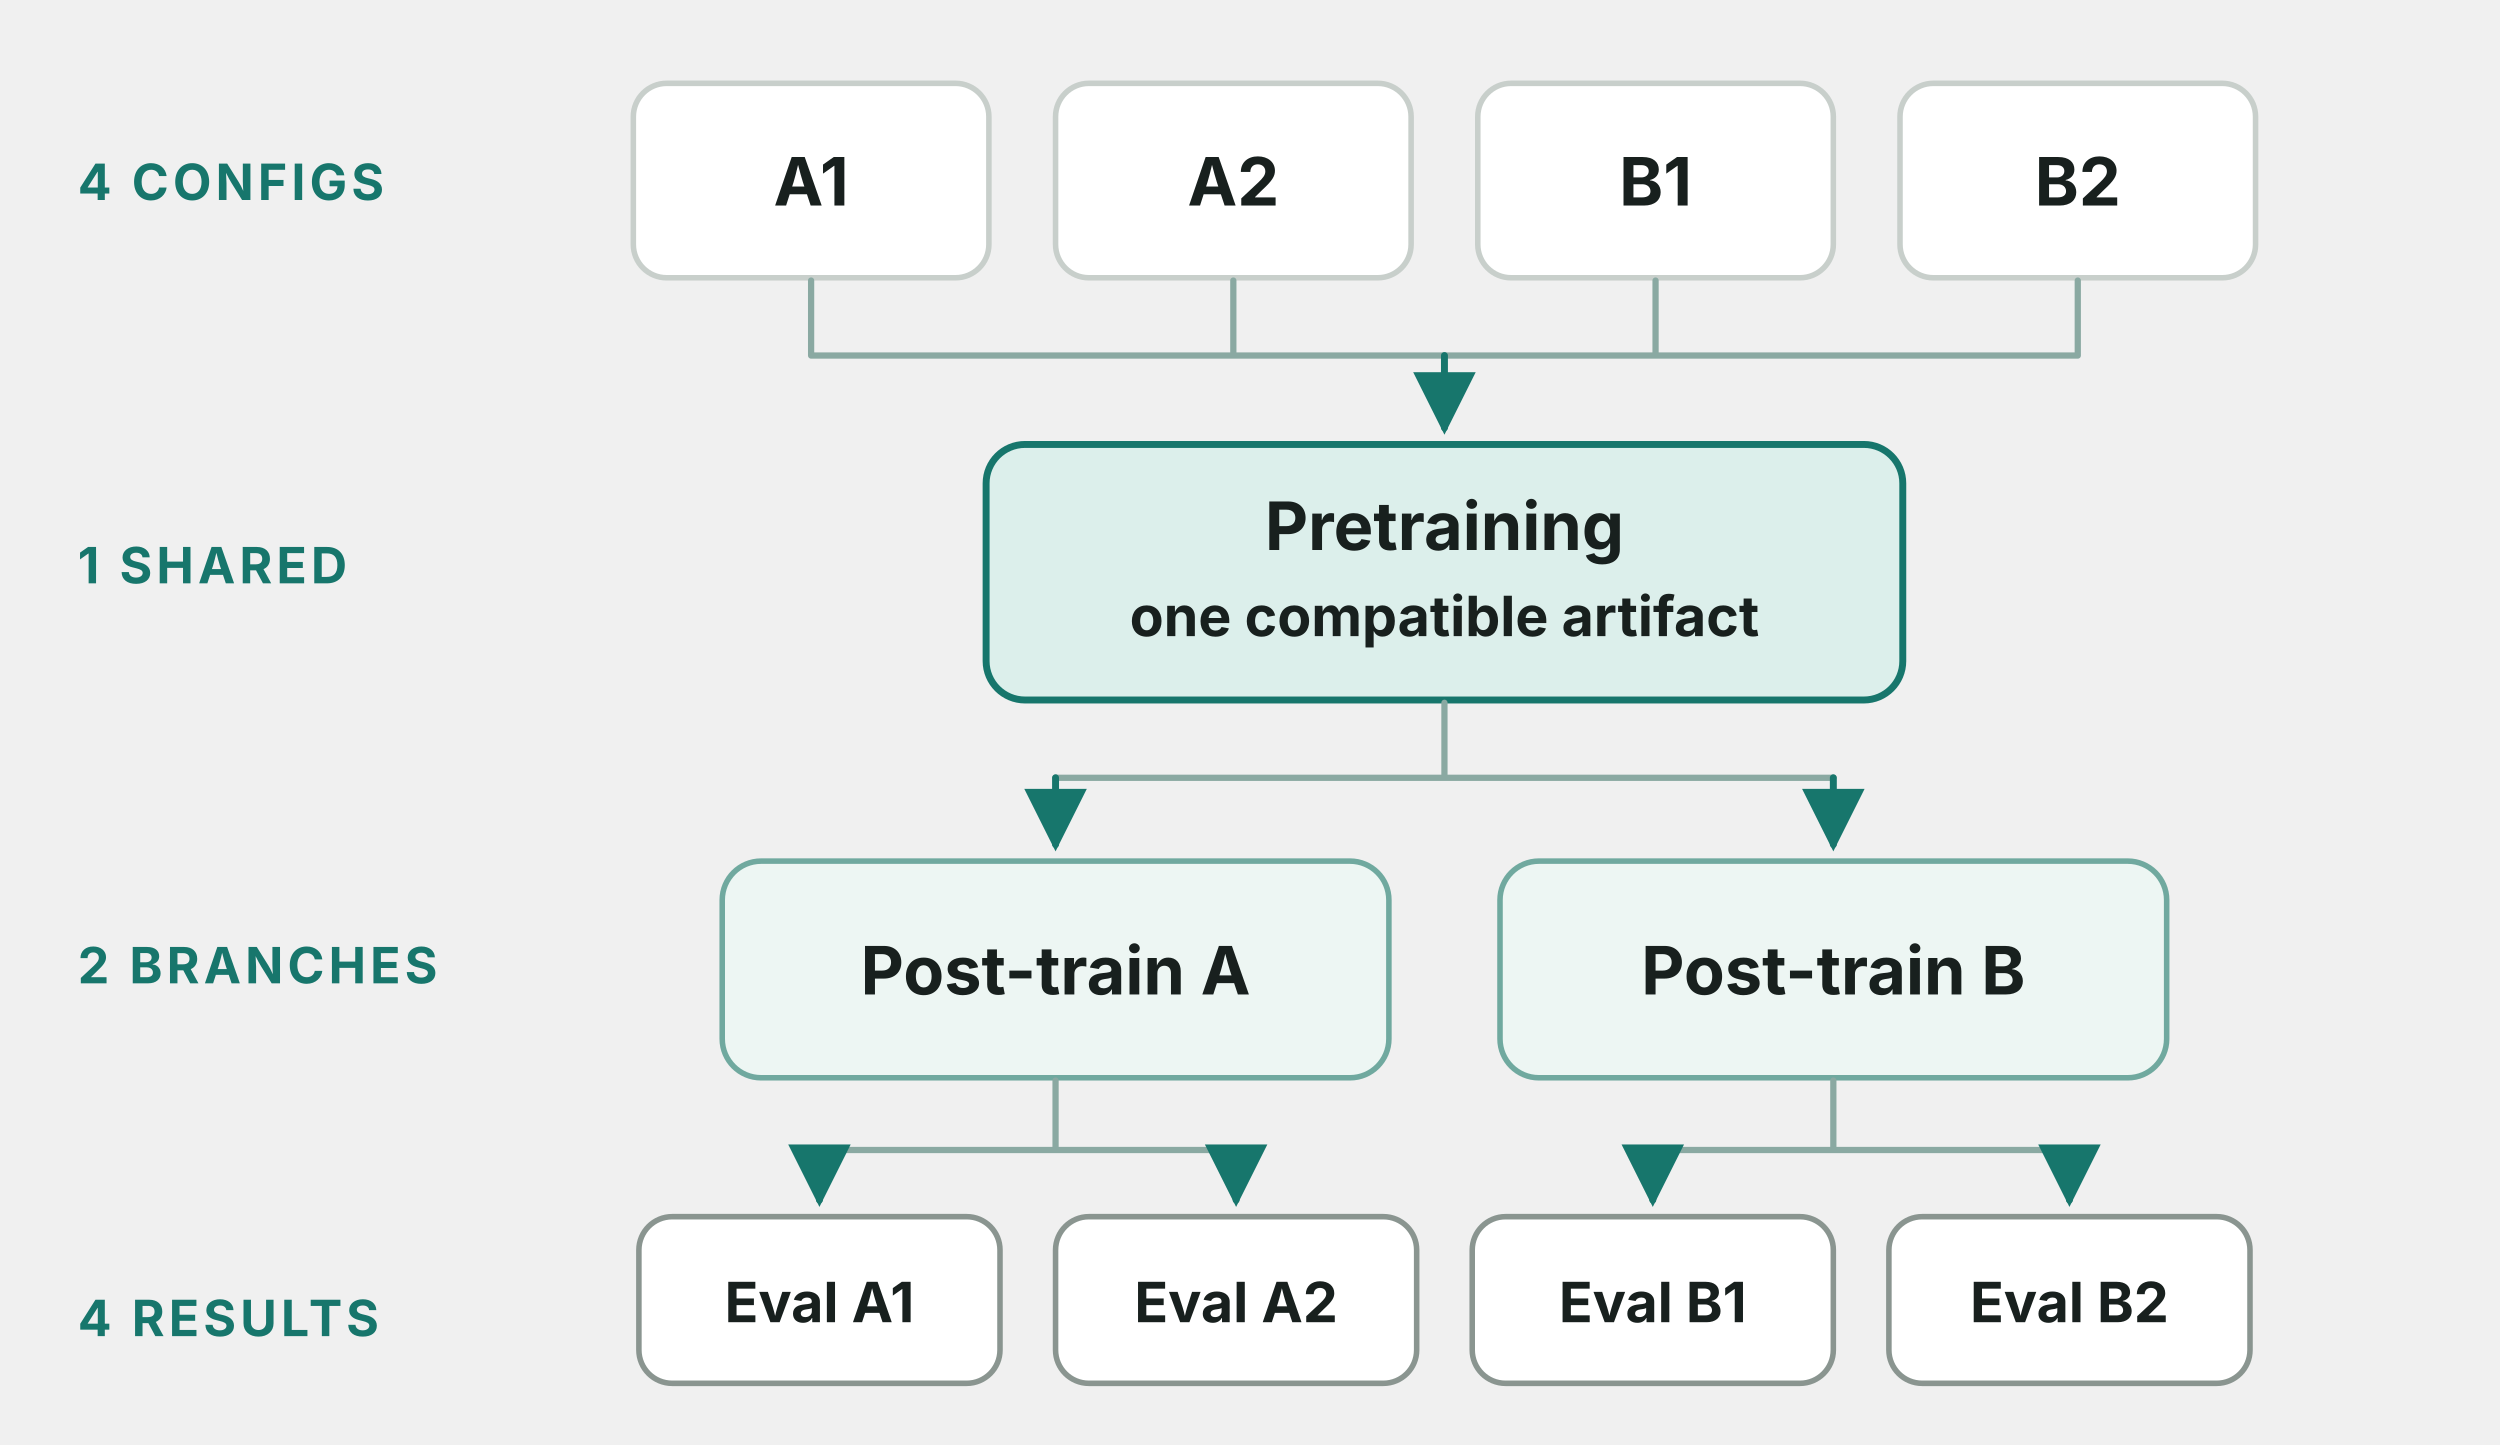
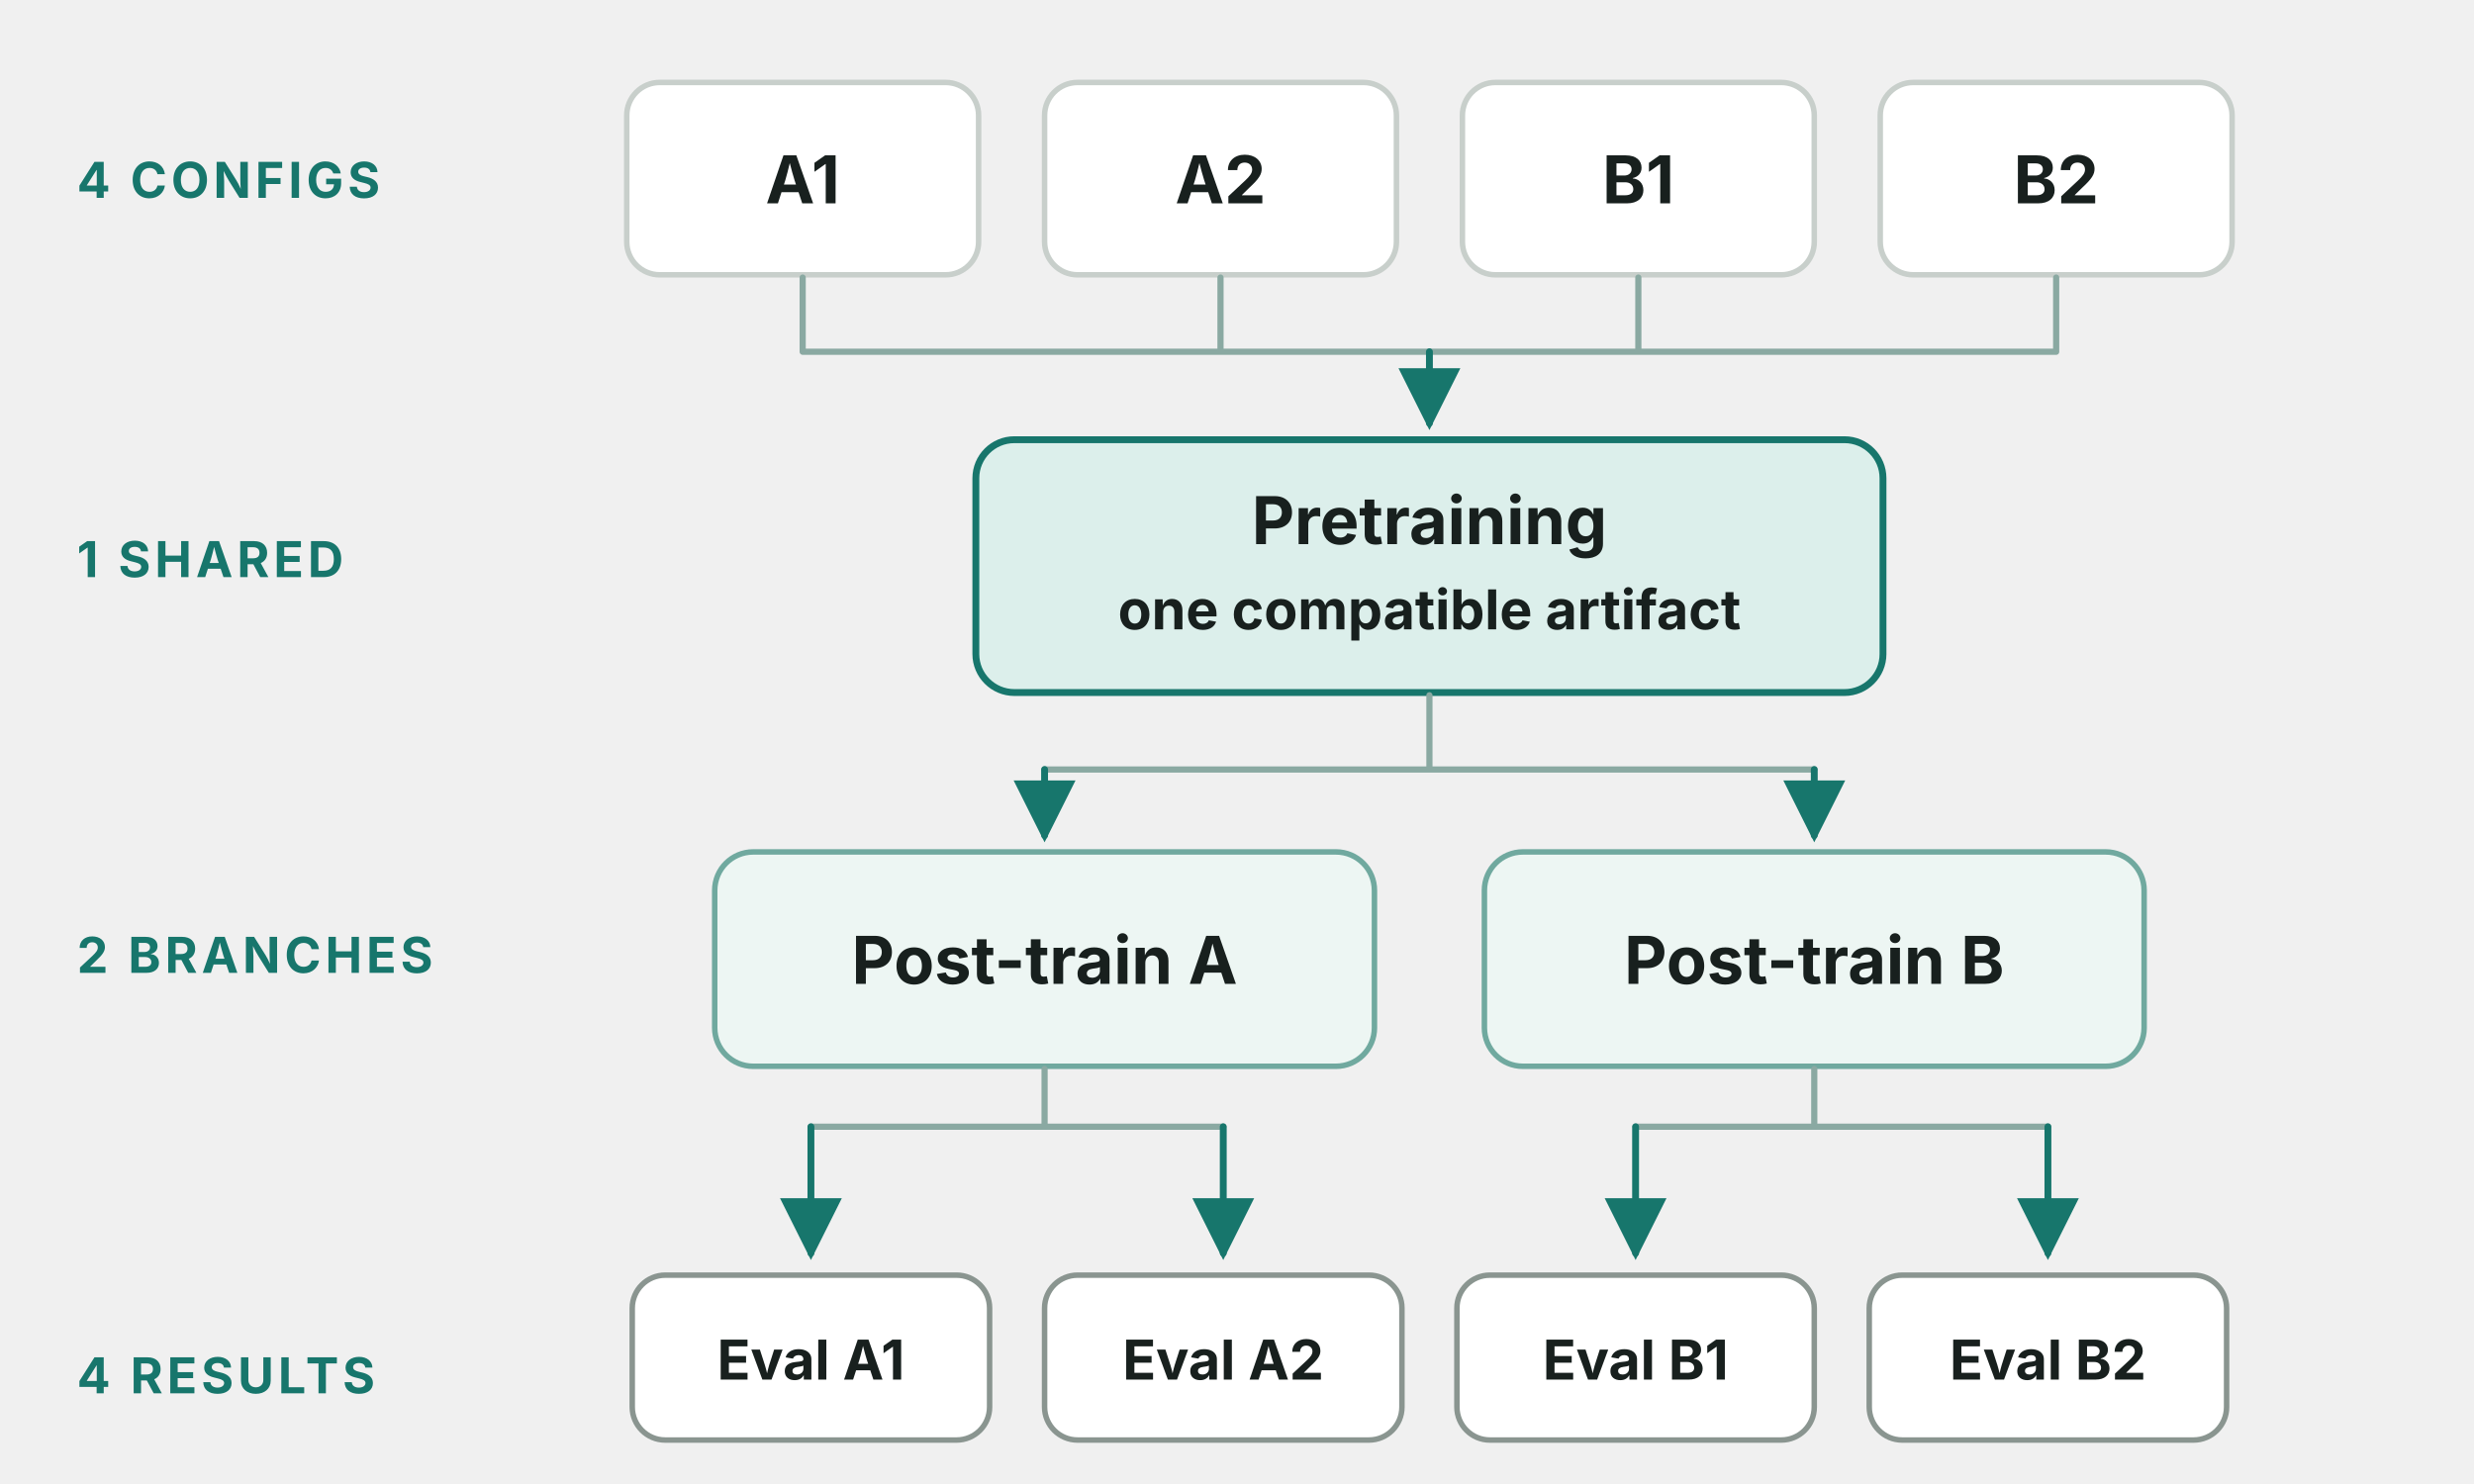
- <svg xmlns="http://www.w3.org/2000/svg" width="900" height="520" viewBox="0 0 900 520" role="img" aria-labelledby="title description">
+ <svg xmlns="http://www.w3.org/2000/svg" width="900" height="540" viewBox="0 0 900 540" role="img" aria-labelledby="title description">
  <defs>
    <marker id="arrow" markerWidth="9" markerHeight="9" refX="8" refY="4.5" orient="auto">
      <path d="M0 0 L9 4.5 L0 9 Z" fill="#17766c" />
    </marker>
    <style>
      .label { font: 700 24px Inter, 'Segoe UI', Arial, sans-serif; fill: #18201e; text-anchor: middle; }
      .small { font: 650 20px Inter, 'Segoe UI', Arial, sans-serif; fill: #18201e; text-anchor: middle; }
      .count { font: 700 18px Inter, 'Segoe UI', Arial, sans-serif; letter-spacing: 1.5px; fill: #17766c; text-anchor: start; }
      .config { fill: #ffffff; stroke: #c8cfcb; stroke-width: 2; }
      .shared { fill: #dcefeb; stroke: #17766c; stroke-width: 2.5; }
      .branch { fill: #edf6f3; stroke: #70a99f; stroke-width: 2; }
      .eval { fill: #ffffff; stroke: #8a9590; stroke-width: 2; }
      .connector { fill: none; stroke: #8aa9a2; stroke-width: 2.25; stroke-linecap: round; stroke-linejoin: round; }
      .flow { fill: none; stroke: #17766c; stroke-width: 2.5; stroke-linecap: round; marker-end: url(#arrow); }
    </style>
  </defs>
  <text class="count" x="28" y="72">4 CONFIGS</text>
  <rect class="config" x="228" y="30" width="128" height="70" rx="12" />
  <rect class="config" x="380" y="30" width="128" height="70" rx="12" />
  <rect class="config" x="532" y="30" width="128" height="70" rx="12" />
  <rect class="config" x="684" y="30" width="128" height="70" rx="12" />
  <text class="label" x="292" y="74">A1</text>
  <text class="label" x="444" y="74">A2</text>
  <text class="label" x="596" y="74">B1</text>
  <text class="label" x="748" y="74">B2</text>
  <path class="connector" d="M292 101 V128 M444 101 V128 M596 101 V128 M748 101 V128 M292 128 H748" />
  <path class="flow" d="M520 128 V154" />
  <text class="count" x="28" y="210">1 SHARED</text>
  <rect class="shared" x="355" y="160" width="330" height="92" rx="14" />
  <text class="label" x="520" y="198">Pretraining</text>
  <text class="small" x="520" y="229">one compatible artifact</text>
  <path class="connector" d="M520 253 V280 M380 280 H660" />
  <path class="flow" d="M380 280 V304" />
  <path class="flow" d="M660 280 V304" />
  <text class="count" x="28" y="354">2 BRANCHES</text>
  <rect class="branch" x="260" y="310" width="240" height="78" rx="14" />
  <rect class="branch" x="540" y="310" width="240" height="78" rx="14" />
  <text class="label" x="380" y="358">Post-train A</text>
  <text class="label" x="660" y="358">Post-train B</text>
-   <path class="connector" d="M380 389 V414 M295 414 H445 M660 389 V414 M595 414 H745" />
-   <path class="flow" d="M295 414 V432" />
-   <path class="flow" d="M445 414 V432" />
-   <path class="flow" d="M595 414 V432" />
-   <path class="flow" d="M745 414 V432" />
-   <text class="count" x="28" y="481">4 RESULTS</text>
-   <rect class="eval" x="230" y="438" width="130" height="60" rx="12" />
-   <rect class="eval" x="380" y="438" width="130" height="60" rx="12" />
-   <rect class="eval" x="530" y="438" width="130" height="60" rx="12" />
-   <rect class="eval" x="680" y="438" width="130" height="60" rx="12" />
-   <text class="small" x="295" y="476">Eval A1</text>
-   <text class="small" x="445" y="476">Eval A2</text>
-   <text class="small" x="595" y="476">Eval B1</text>
-   <text class="small" x="745" y="476">Eval B2</text>
+   <path class="connector" d="M380 389 V410 M295 410 H445 M660 389 V410 M595 410 H745" />
+   <path class="flow" d="M295 410 V456" />
+   <path class="flow" d="M445 410 V456" />
+   <path class="flow" d="M595 410 V456" />
+   <path class="flow" d="M745 410 V456" />
+   <text class="count" x="28" y="507">4 RESULTS</text>
+   <rect class="eval" x="230" y="464" width="130" height="60" rx="12" />
+   <rect class="eval" x="380" y="464" width="130" height="60" rx="12" />
+   <rect class="eval" x="530" y="464" width="130" height="60" rx="12" />
+   <rect class="eval" x="680" y="464" width="130" height="60" rx="12" />
+   <text class="small" x="295" y="502">Eval A1</text>
+   <text class="small" x="445" y="502">Eval A2</text>
+   <text class="small" x="595" y="502">Eval B1</text>
+   <text class="small" x="745" y="502">Eval B2</text>
</svg>
